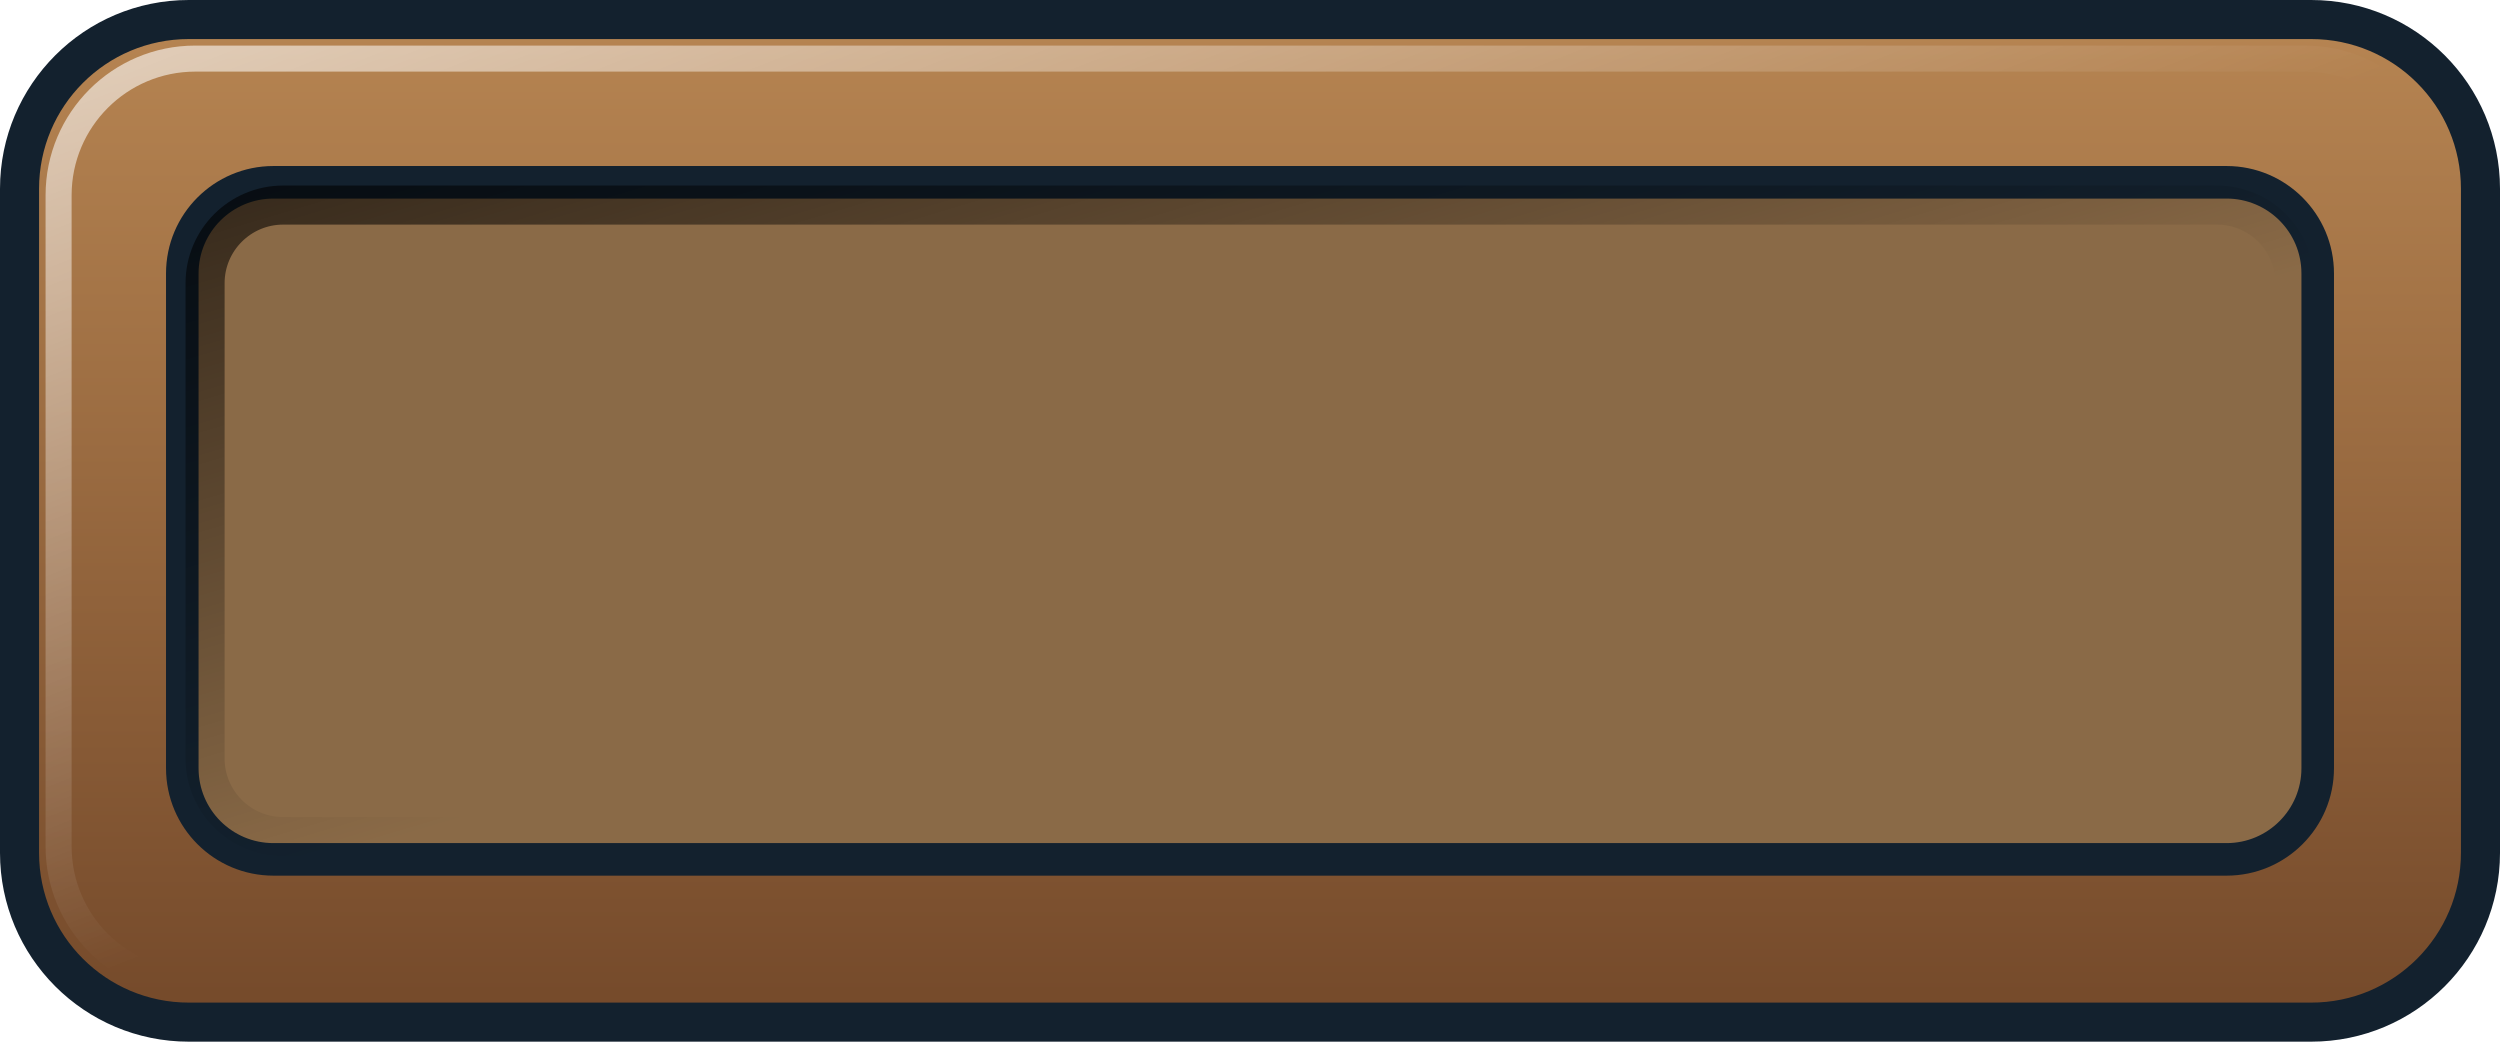
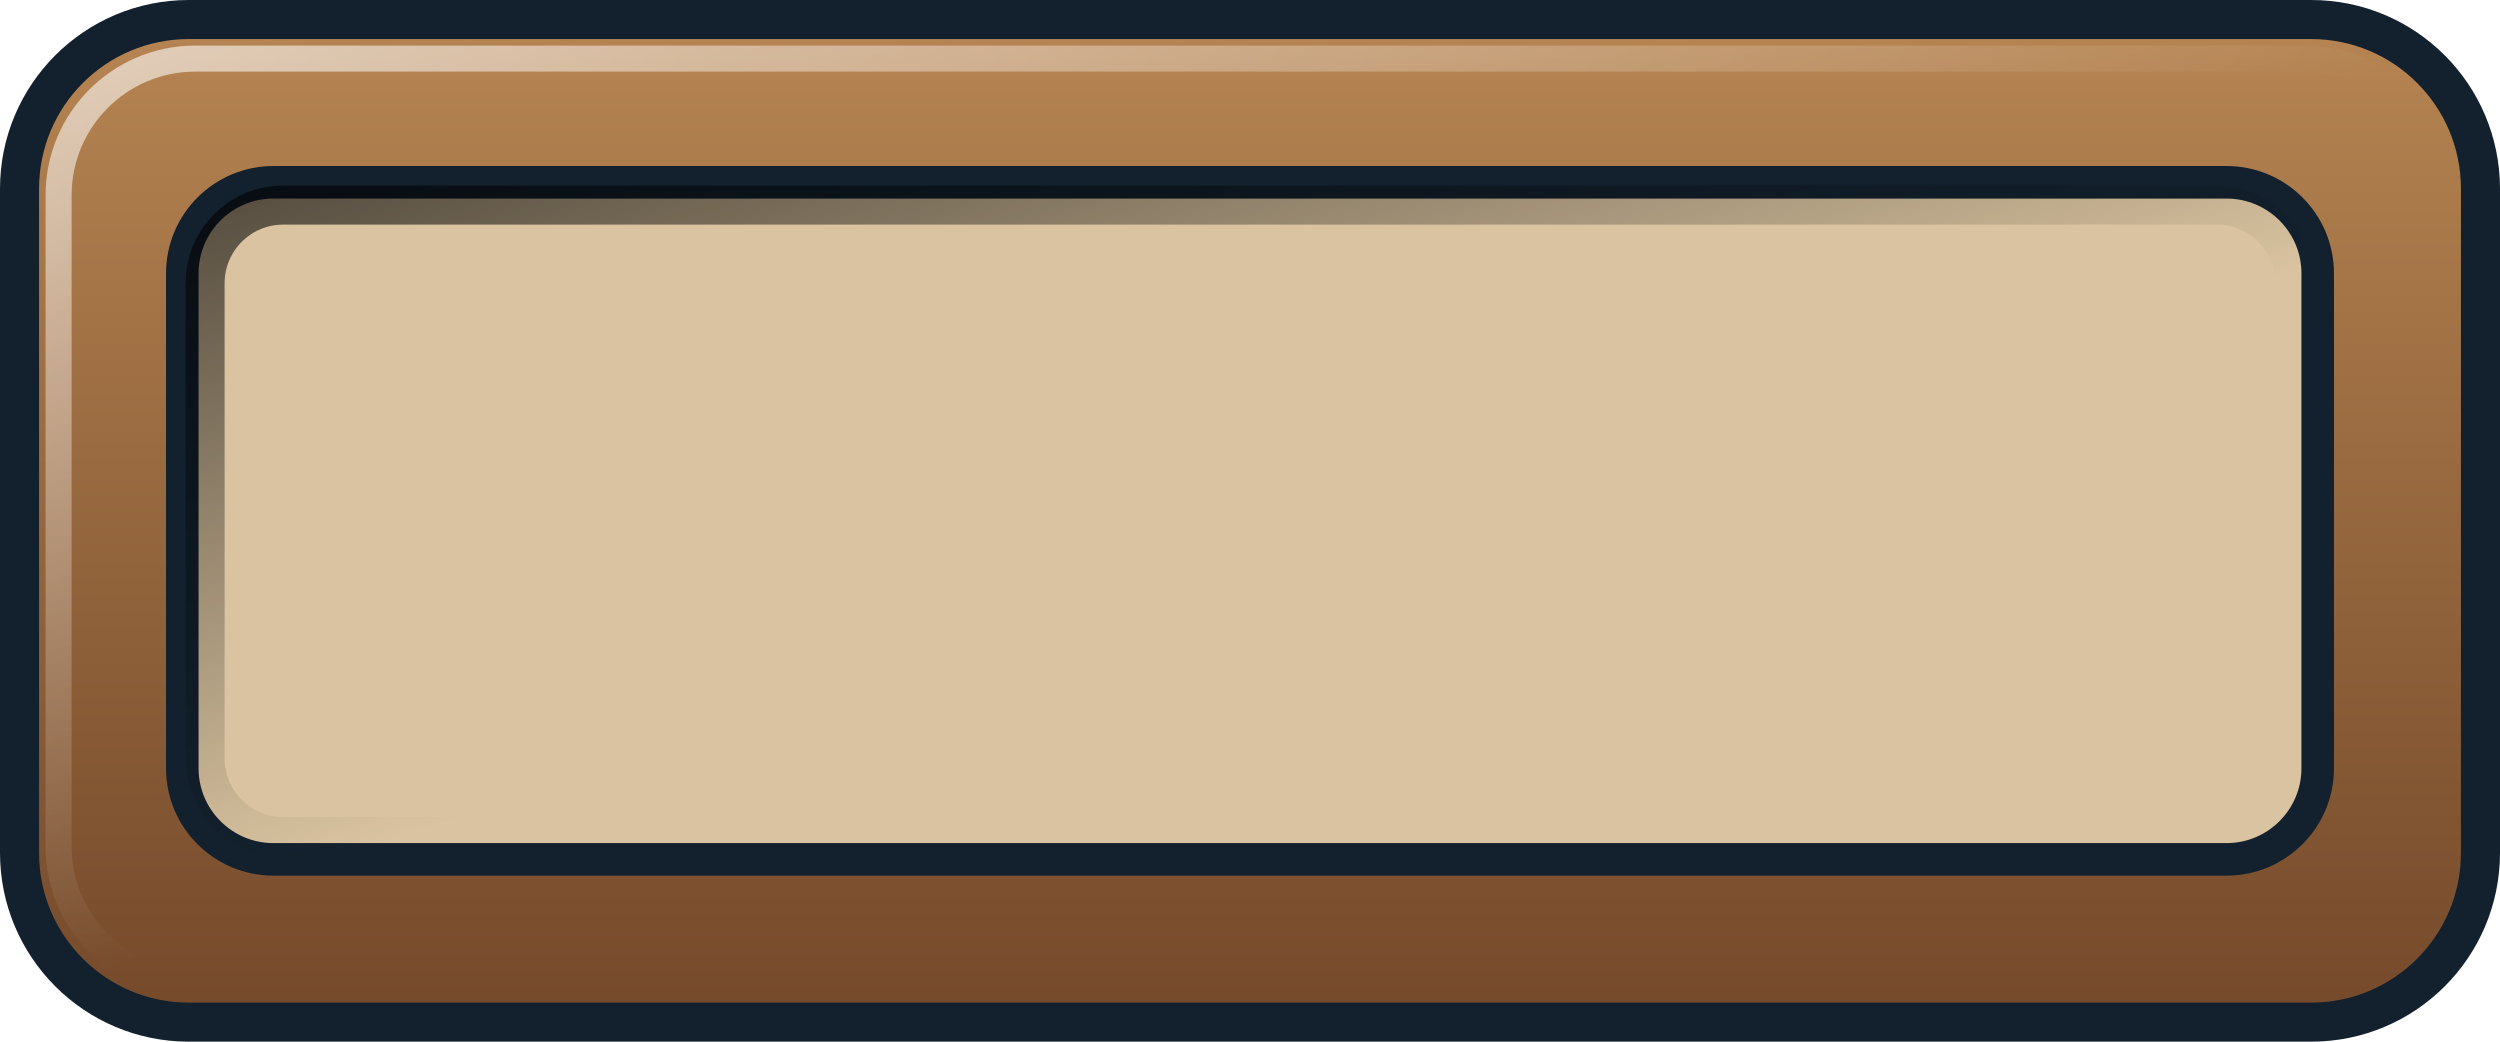
<svg xmlns="http://www.w3.org/2000/svg" viewBox="0 0 384 160" width="384" height="160">
  <defs>
    <linearGradient id="b" x1="0" y1="0" x2="0" y2="1">
      <stop offset="0" stop-color="#b78552" />
      <stop offset="1" stop-color="#74492a" />
    </linearGradient>
    <linearGradient id="h" x1="0" y1="0" x2="1" y2="1">
      <stop offset="0" stop-color="#fff" stop-opacity="0.6" />
      <stop offset="0.5" stop-color="#fff" stop-opacity="0" />
    </linearGradient>
    <linearGradient id="s" x1="0" y1="0" x2="1" y2="1">
      <stop offset="0" stop-color="#000" stop-opacity="0.6" />
      <stop offset="0.55" stop-color="#000" stop-opacity="0" />
    </linearGradient>
  </defs>
  <rect x="3" y="3" width="378" height="154" rx="26" fill="url(#b)" stroke="#13212e" stroke-width="6" />
  <rect x="9" y="9" width="366" height="142" rx="21" fill="none" stroke="url(#h)" stroke-width="4" />
-   <rect x="28" y="28" width="328" height="104" rx="14" fill="#8a6a47" stroke="#13212e" stroke-width="5" />
+   <rect x="28" y="28" width="328" height="104" rx="14" fill="#d9c3a0" stroke="#13212e" stroke-width="5" />
  <rect x="31.5" y="31.5" width="321" height="97" rx="12" fill="none" stroke="url(#s)" stroke-width="6" />
</svg>
